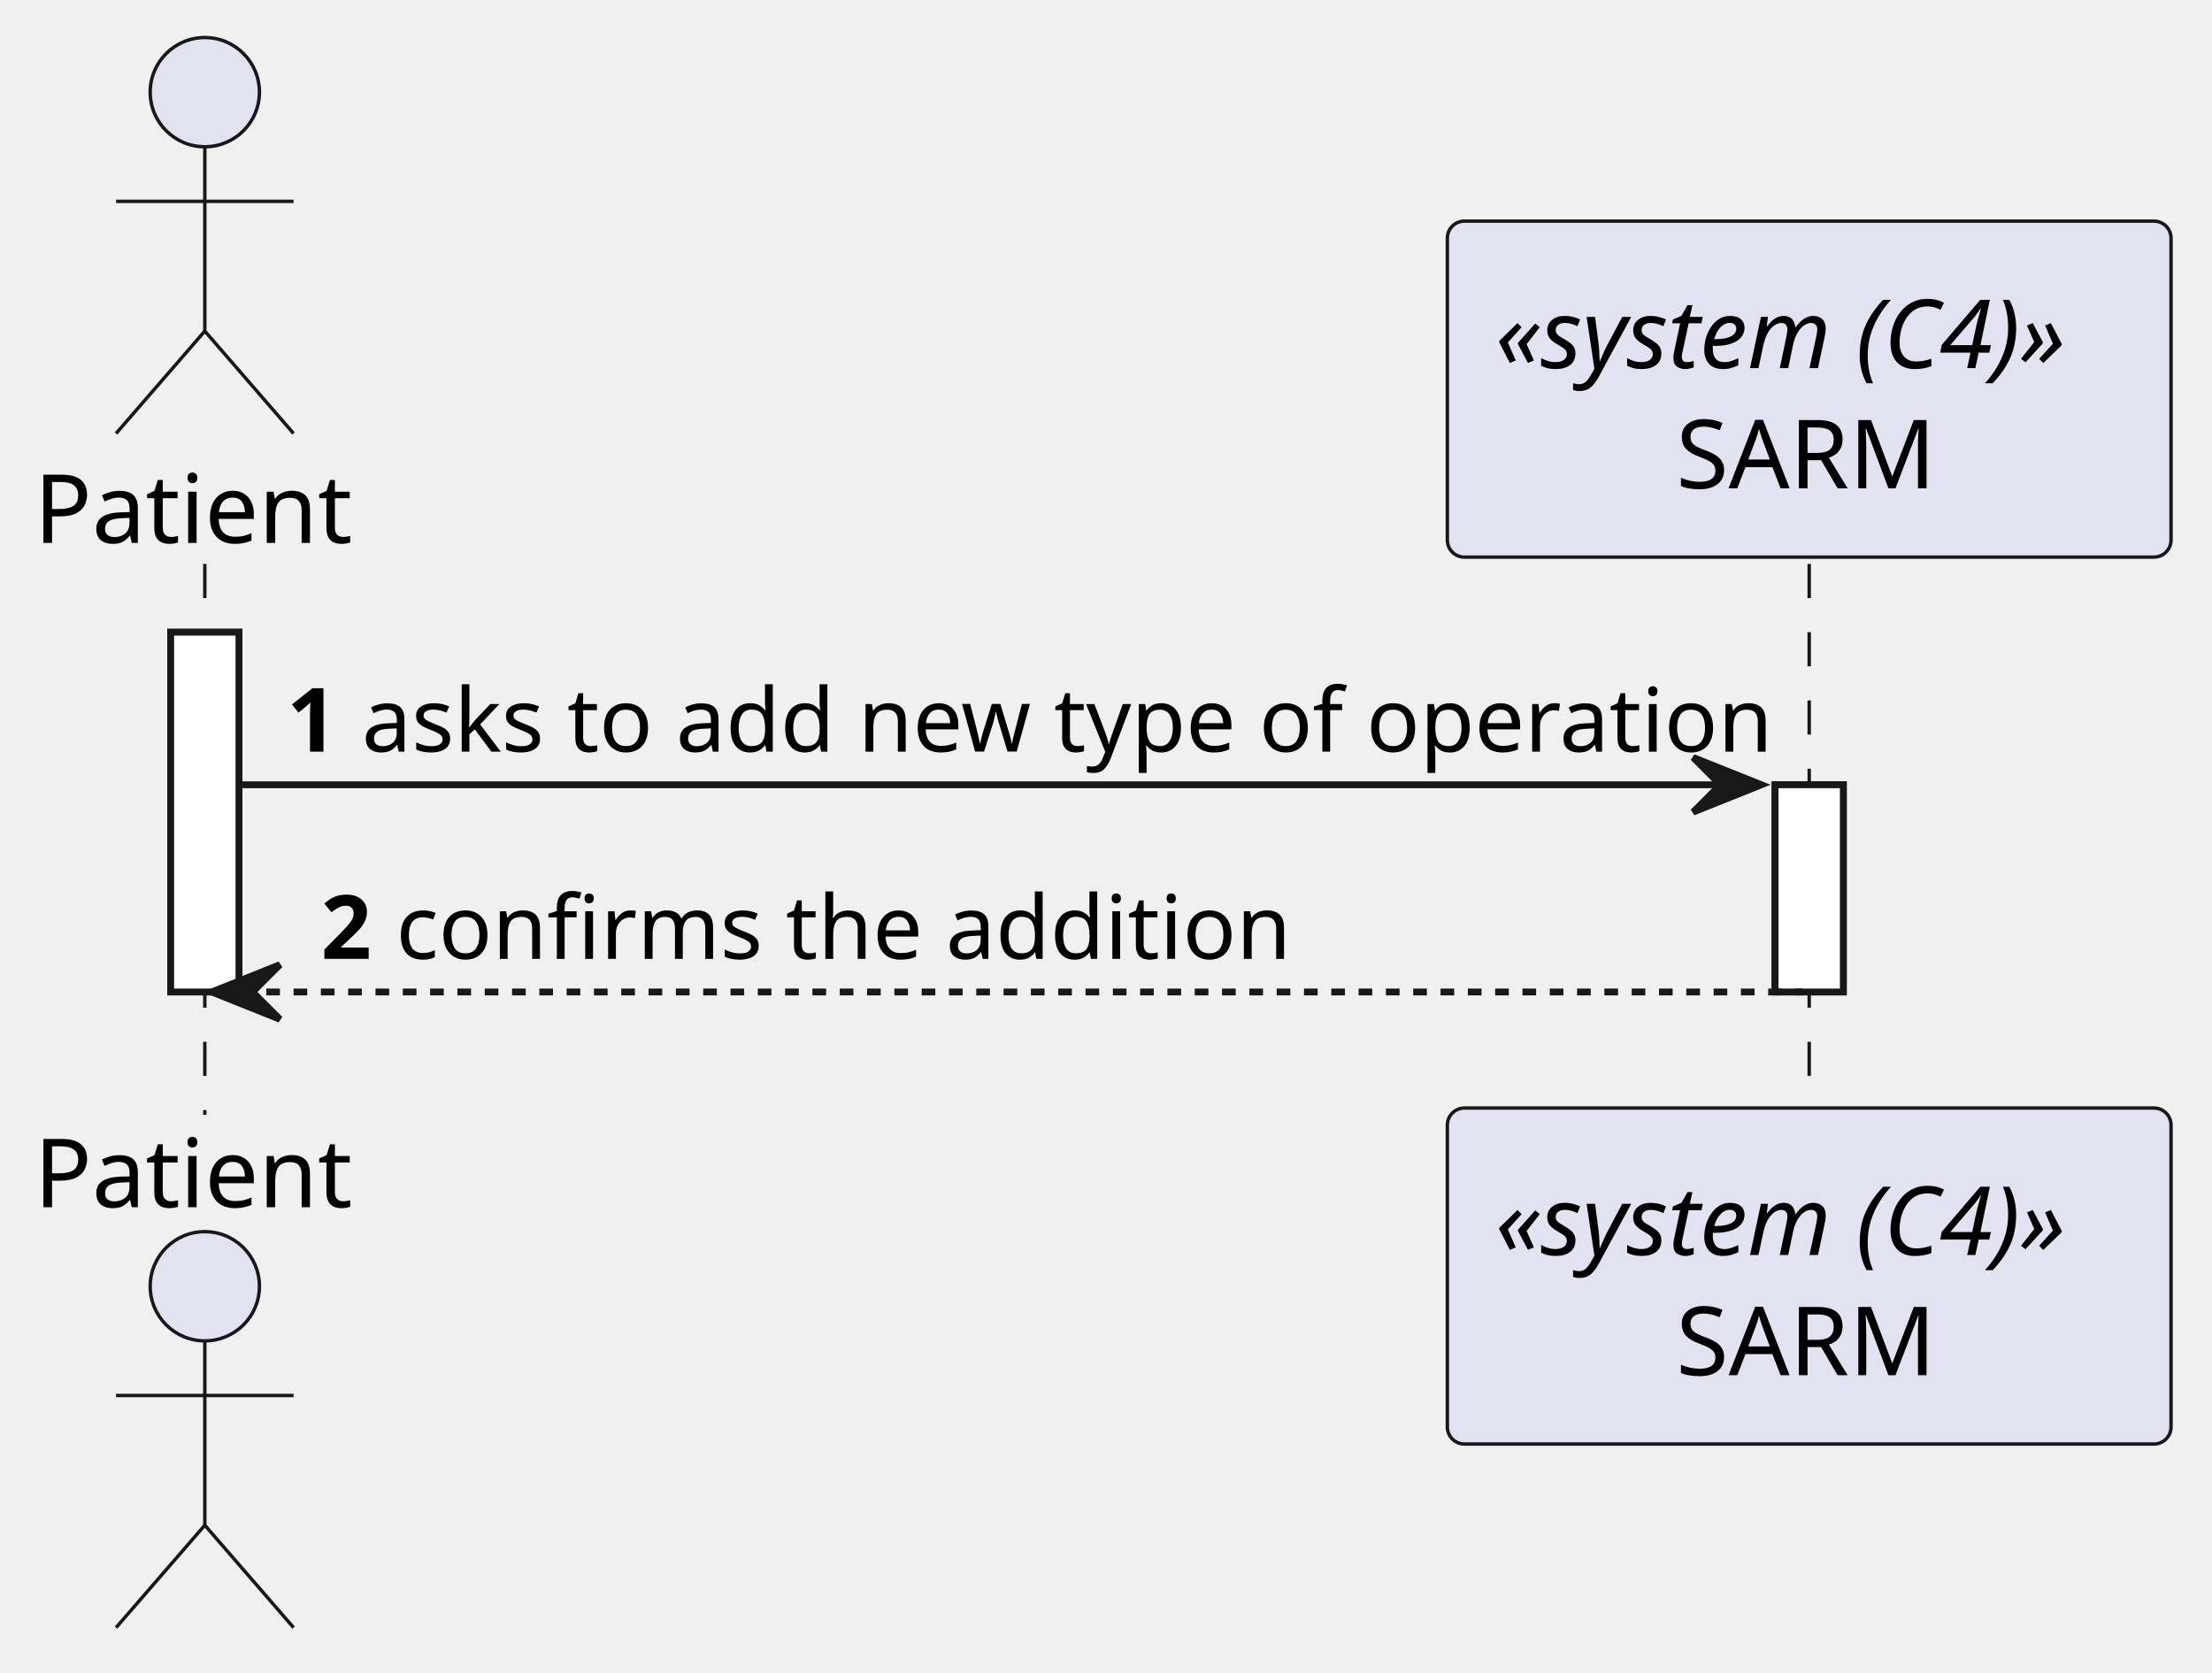
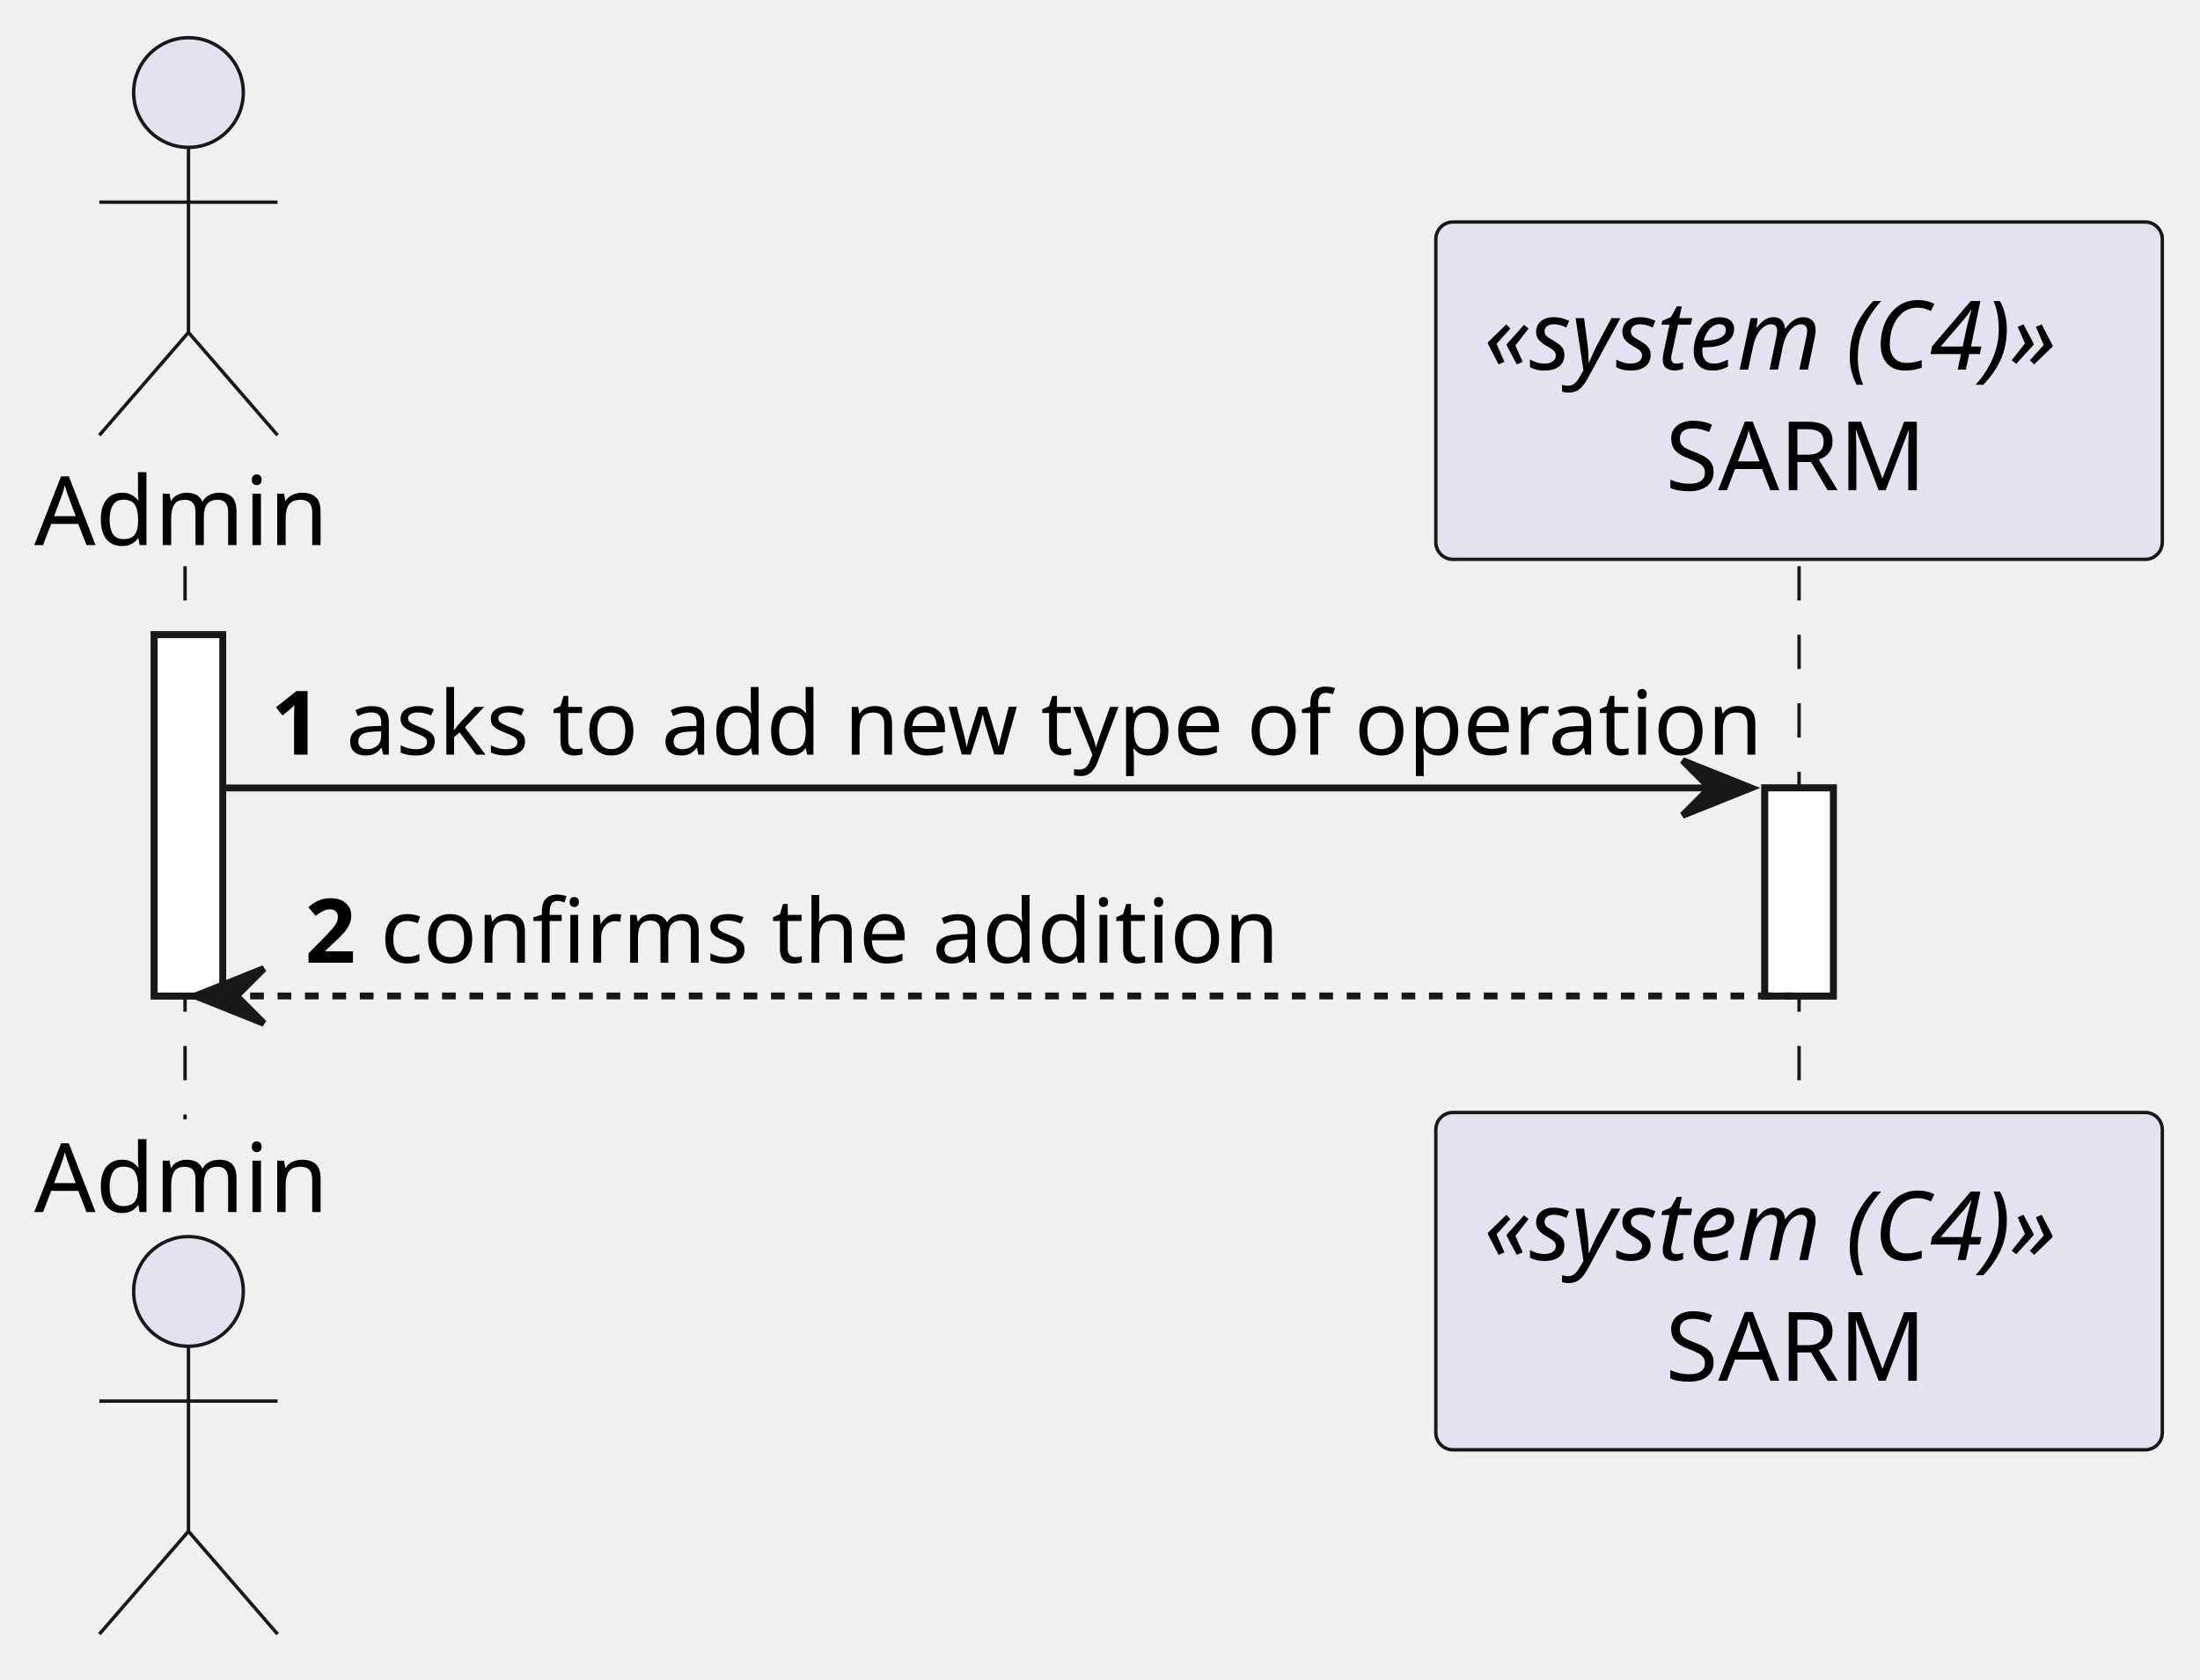
- <svg xmlns="http://www.w3.org/2000/svg" contentStyleType="text/css" height="245px" preserveAspectRatio="none" style="width:324px;height:245px;background:#FFFFFF;" version="1.1" viewBox="0 0 324 245" width="324px" zoomAndPan="magnify">
+ <svg xmlns="http://www.w3.org/2000/svg" contentStyleType="text/css" height="245px" preserveAspectRatio="none" style="width:321px;height:245px;background:#FFFFFF;" version="1.1" viewBox="0 0 321 245" width="321px" zoomAndPan="magnify">
  <defs />
  <g>
-     <rect fill="#FFFFFF" height="52.703" style="stroke:#181818;stroke-width:1.0;" width="10" x="25" y="92.609" />
-     <rect fill="#FFFFFF" height="30.352" style="stroke:#181818;stroke-width:1.0;" width="10" x="260" y="114.961" />
-     <line style="stroke:#181818;stroke-width:0.5;stroke-dasharray:5.0,5.0;" x1="30" x2="30" y1="82.609" y2="163.312" />
-     <line style="stroke:#181818;stroke-width:0.5;stroke-dasharray:5.0,5.0;" x1="265" x2="265" y1="82.609" y2="163.312" />
-     <text fill="#000000" font-family="sans-serif" font-size="14" lengthAdjust="spacing" textLength="44" x="5" y="79.533">Patient</text>
-     <ellipse cx="30" cy="13.5" fill="#E2E2F0" rx="8" ry="8" style="stroke:#181818;stroke-width:0.5;" />
-     <path d="M30,21.5 L30,48.5 M17,29.5 L43,29.5 M30,48.5 L17,63.5 M30,48.5 L43,63.5 " fill="none" style="stroke:#181818;stroke-width:0.5;" />
-     <text fill="#000000" font-family="sans-serif" font-size="14" lengthAdjust="spacing" textLength="44" x="5" y="176.846">Patient</text>
-     <ellipse cx="30" cy="188.422" fill="#E2E2F0" rx="8" ry="8" style="stroke:#181818;stroke-width:0.5;" />
-     <path d="M30,196.422 L30,223.422 M17,204.422 L43,204.422 M30,223.422 L17,238.422 M30,223.422 L43,238.422 " fill="none" style="stroke:#181818;stroke-width:0.5;" />
-     <rect fill="#E2E2F0" height="49.219" rx="2.5" ry="2.5" style="stroke:#181818;stroke-width:0.5;" width="106" x="212" y="32.391" />
-     <text fill="#000000" font-family="sans-serif" font-size="14" font-style="italic" lengthAdjust="spacing" textLength="92" x="219" y="53.924">«system (C4)»</text>
-     <text fill="#000000" font-family="sans-serif" font-size="14" lengthAdjust="spacing" textLength="39" x="245.5" y="71.533">SARM</text>
-     <rect fill="#E2E2F0" height="49.219" rx="2.5" ry="2.5" style="stroke:#181818;stroke-width:0.5;" width="106" x="212" y="162.312" />
-     <text fill="#000000" font-family="sans-serif" font-size="14" font-style="italic" lengthAdjust="spacing" textLength="92" x="219" y="183.846">«system (C4)»</text>
-     <text fill="#000000" font-family="sans-serif" font-size="14" lengthAdjust="spacing" textLength="39" x="245.5" y="201.455">SARM</text>
-     <rect fill="#FFFFFF" height="52.703" style="stroke:#181818;stroke-width:1.0;" width="10" x="25" y="92.609" />
-     <rect fill="#FFFFFF" height="30.352" style="stroke:#181818;stroke-width:1.0;" width="10" x="260" y="114.961" />
-     <polygon fill="#181818" points="248,110.961,258,114.961,248,118.961,252,114.961" style="stroke:#181818;stroke-width:1.0;" />
-     <line style="stroke:#181818;stroke-width:1.0;" x1="35" x2="254" y1="114.961" y2="114.961" />
-     <text fill="#000000" font-family="sans-serif" font-size="13" font-weight="bold" lengthAdjust="spacing" textLength="7" x="42" y="110.105">1</text>
-     <text fill="#000000" font-family="sans-serif" font-size="13" lengthAdjust="spacing" textLength="195" x="53" y="110.105">asks to add new type of operation</text>
-     <polygon fill="#181818" points="41,141.312,31,145.312,41,149.312,37,145.312" style="stroke:#181818;stroke-width:1.0;" />
-     <line style="stroke:#181818;stroke-width:1.0;stroke-dasharray:2.0,2.0;" x1="35" x2="264" y1="145.312" y2="145.312" />
-     <text fill="#000000" font-family="sans-serif" font-size="13" font-weight="bold" lengthAdjust="spacing" textLength="7" x="47" y="140.456">2</text>
-     <text fill="#000000" font-family="sans-serif" font-size="13" lengthAdjust="spacing" textLength="120" x="58" y="140.456">confirms the addition</text>
+     <rect fill="#FFFFFF" height="52.703" style="stroke:#181818;stroke-width:1.0;" width="10" x="22.5" y="92.609" />
+     <rect fill="#FFFFFF" height="30.352" style="stroke:#181818;stroke-width:1.0;" width="10" x="257.5" y="114.961" />
+     <line style="stroke:#181818;stroke-width:0.5;stroke-dasharray:5.0,5.0;" x1="27" x2="27" y1="82.609" y2="163.312" />
+     <line style="stroke:#181818;stroke-width:0.5;stroke-dasharray:5.0,5.0;" x1="262.5" x2="262.5" y1="82.609" y2="163.312" />
+     <text fill="#000000" font-family="sans-serif" font-size="14" lengthAdjust="spacing" textLength="39" x="5" y="79.533">Admin</text>
+     <ellipse cx="27.5" cy="13.5" fill="#E2E2F0" rx="8" ry="8" style="stroke:#181818;stroke-width:0.5;" />
+     <path d="M27.5,21.5 L27.5,48.5 M14.5,29.5 L40.5,29.5 M27.5,48.5 L14.5,63.5 M27.5,48.5 L40.5,63.5 " fill="none" style="stroke:#181818;stroke-width:0.5;" />
+     <text fill="#000000" font-family="sans-serif" font-size="14" lengthAdjust="spacing" textLength="39" x="5" y="176.846">Admin</text>
+     <ellipse cx="27.5" cy="188.422" fill="#E2E2F0" rx="8" ry="8" style="stroke:#181818;stroke-width:0.5;" />
+     <path d="M27.5,196.422 L27.5,223.422 M14.5,204.422 L40.5,204.422 M27.5,223.422 L14.5,238.422 M27.5,223.422 L40.5,238.422 " fill="none" style="stroke:#181818;stroke-width:0.5;" />
+     <rect fill="#E2E2F0" height="49.219" rx="2.5" ry="2.5" style="stroke:#181818;stroke-width:0.5;" width="106" x="209.5" y="32.391" />
+     <text fill="#000000" font-family="sans-serif" font-size="14" font-style="italic" lengthAdjust="spacing" textLength="92" x="216.5" y="53.924">«system (C4)»</text>
+     <text fill="#000000" font-family="sans-serif" font-size="14" lengthAdjust="spacing" textLength="39" x="243" y="71.533">SARM</text>
+     <rect fill="#E2E2F0" height="49.219" rx="2.5" ry="2.5" style="stroke:#181818;stroke-width:0.5;" width="106" x="209.5" y="162.312" />
+     <text fill="#000000" font-family="sans-serif" font-size="14" font-style="italic" lengthAdjust="spacing" textLength="92" x="216.5" y="183.846">«system (C4)»</text>
+     <text fill="#000000" font-family="sans-serif" font-size="14" lengthAdjust="spacing" textLength="39" x="243" y="201.455">SARM</text>
+     <rect fill="#FFFFFF" height="52.703" style="stroke:#181818;stroke-width:1.0;" width="10" x="22.5" y="92.609" />
+     <rect fill="#FFFFFF" height="30.352" style="stroke:#181818;stroke-width:1.0;" width="10" x="257.5" y="114.961" />
+     <polygon fill="#181818" points="245.5,110.961,255.5,114.961,245.5,118.961,249.5,114.961" style="stroke:#181818;stroke-width:1.0;" />
+     <line style="stroke:#181818;stroke-width:1.0;" x1="32.5" x2="251.5" y1="114.961" y2="114.961" />
+     <text fill="#000000" font-family="sans-serif" font-size="13" font-weight="bold" lengthAdjust="spacing" textLength="7" x="39.5" y="110.105">1</text>
+     <text fill="#000000" font-family="sans-serif" font-size="13" lengthAdjust="spacing" textLength="195" x="50.5" y="110.105">asks to add new type of operation</text>
+     <polygon fill="#181818" points="38.5,141.312,28.5,145.312,38.5,149.312,34.5,145.312" style="stroke:#181818;stroke-width:1.0;" />
+     <line style="stroke:#181818;stroke-width:1.0;stroke-dasharray:2.0,2.0;" x1="32.5" x2="261.5" y1="145.312" y2="145.312" />
+     <text fill="#000000" font-family="sans-serif" font-size="13" font-weight="bold" lengthAdjust="spacing" textLength="7" x="44.5" y="140.456">2</text>
+     <text fill="#000000" font-family="sans-serif" font-size="13" lengthAdjust="spacing" textLength="120" x="55.5" y="140.456">confirms the addition</text>
  </g>
</svg>
